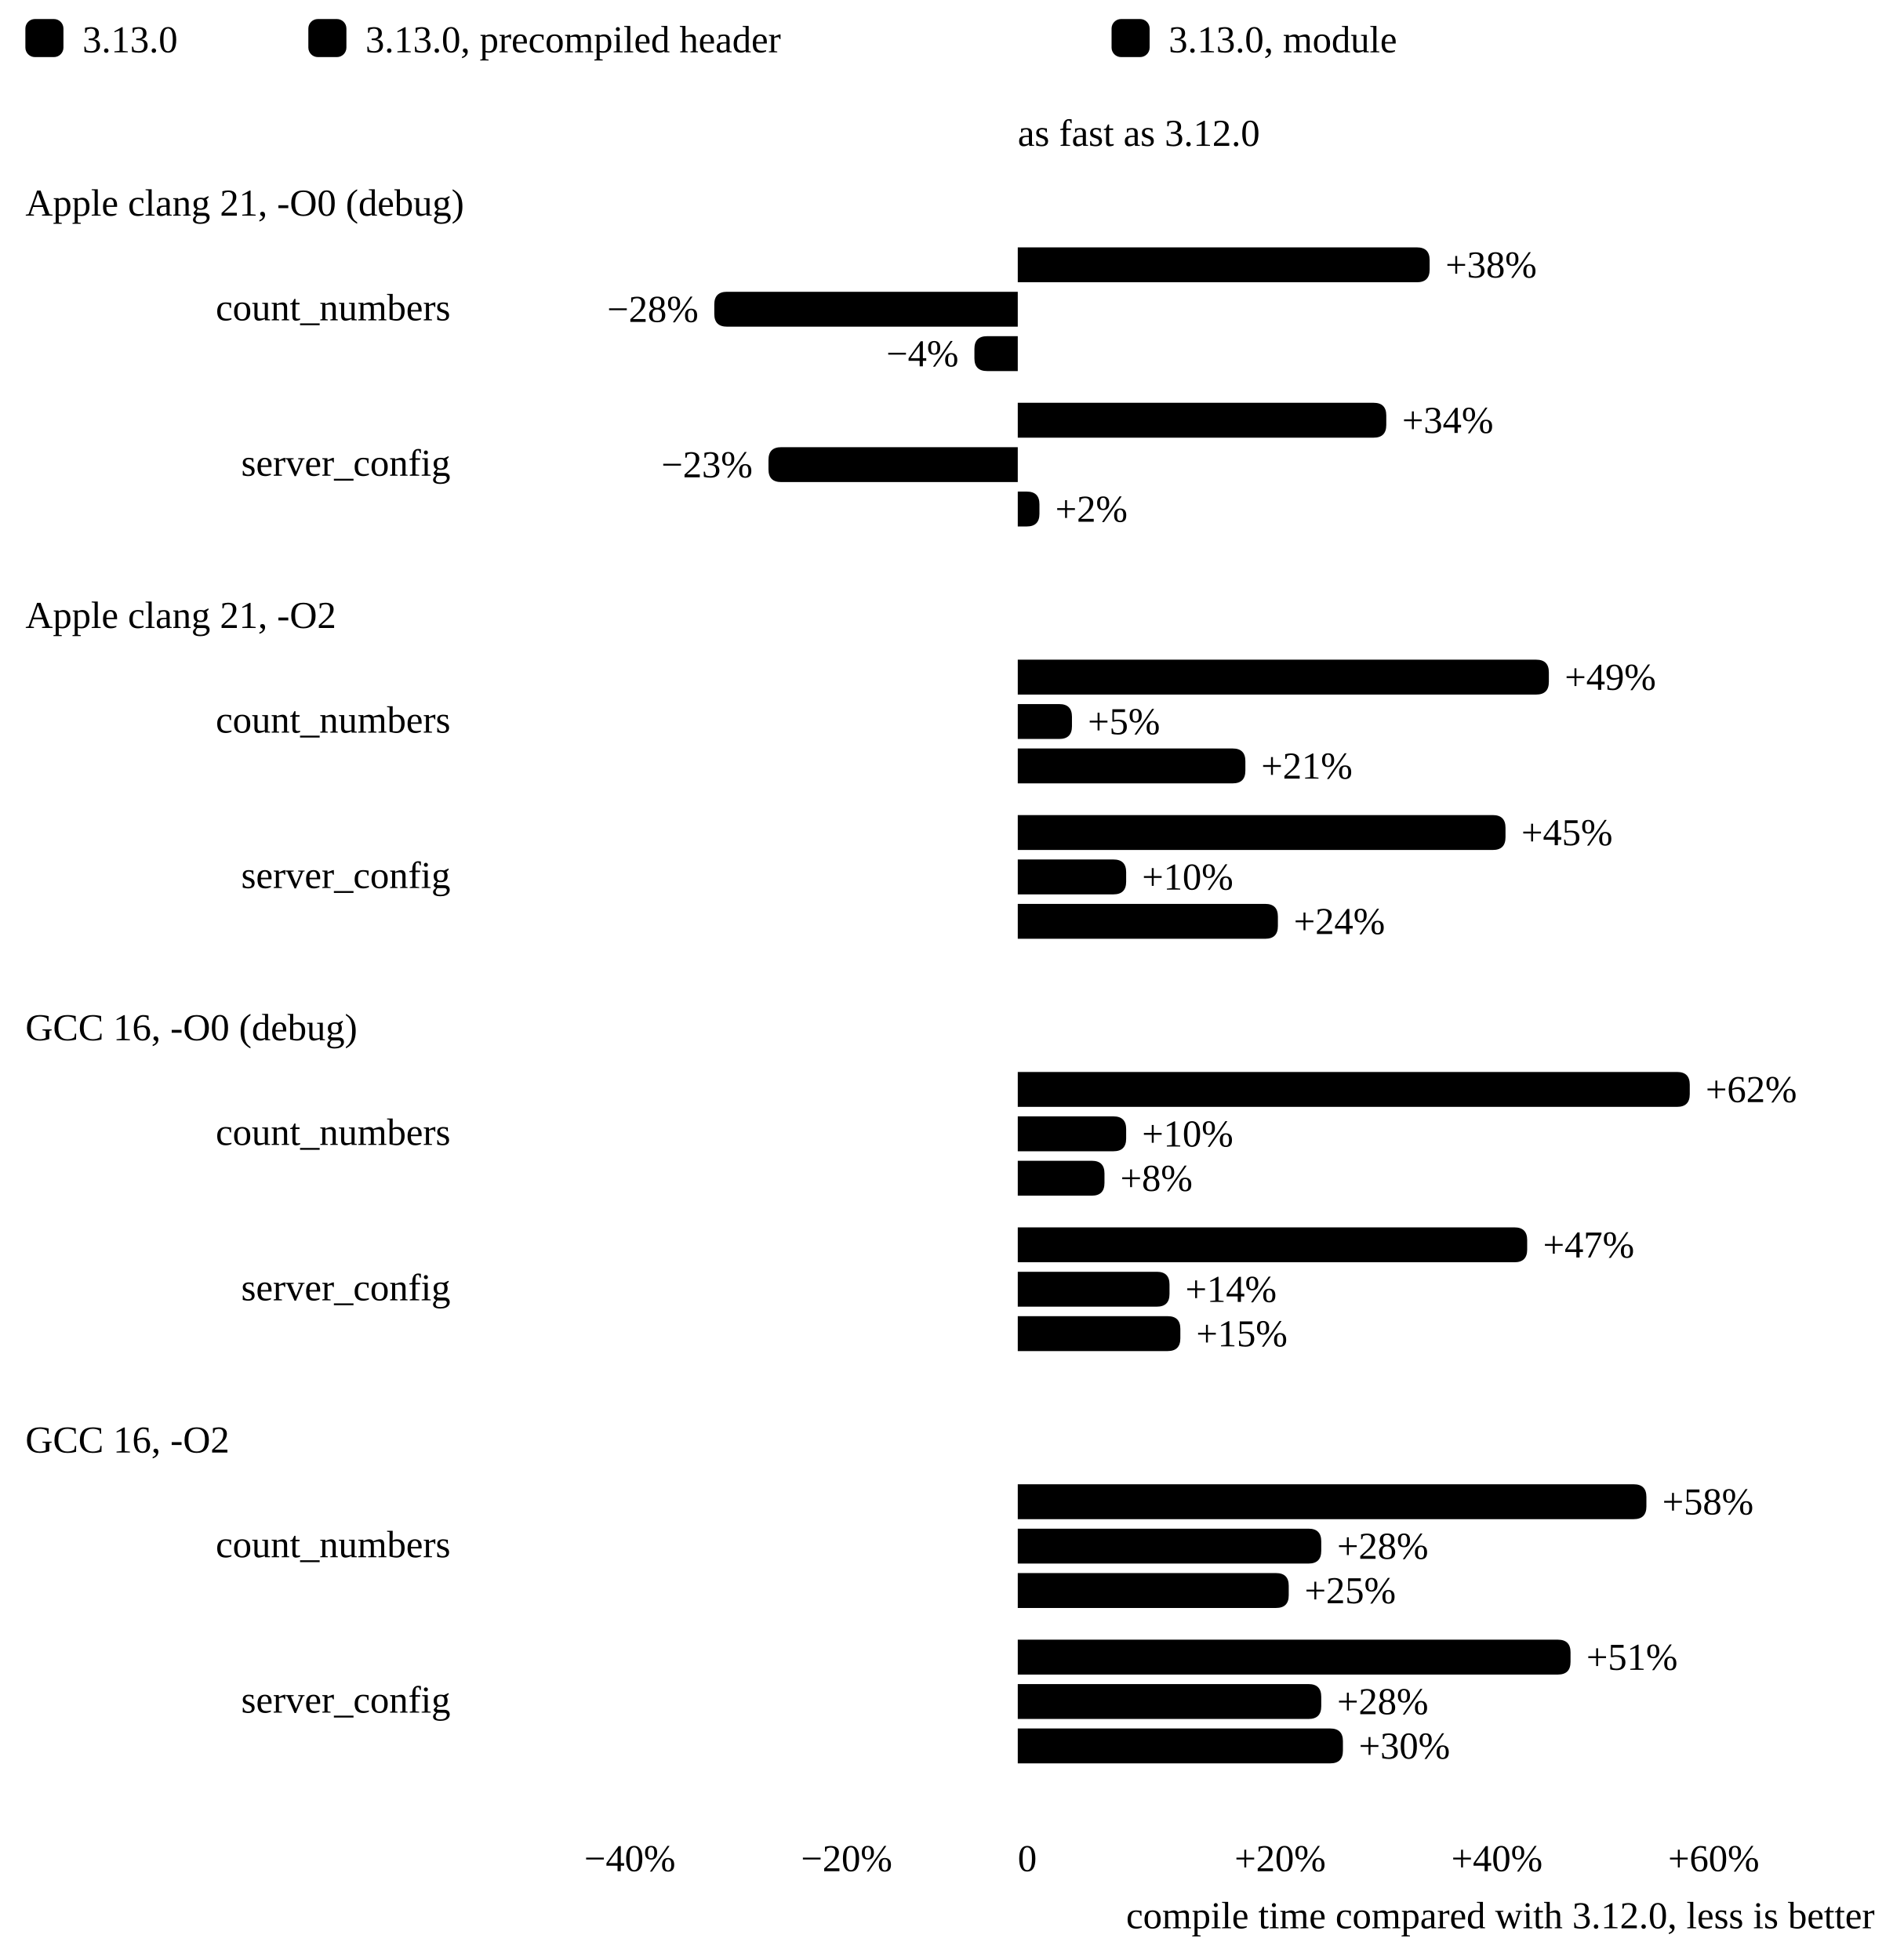
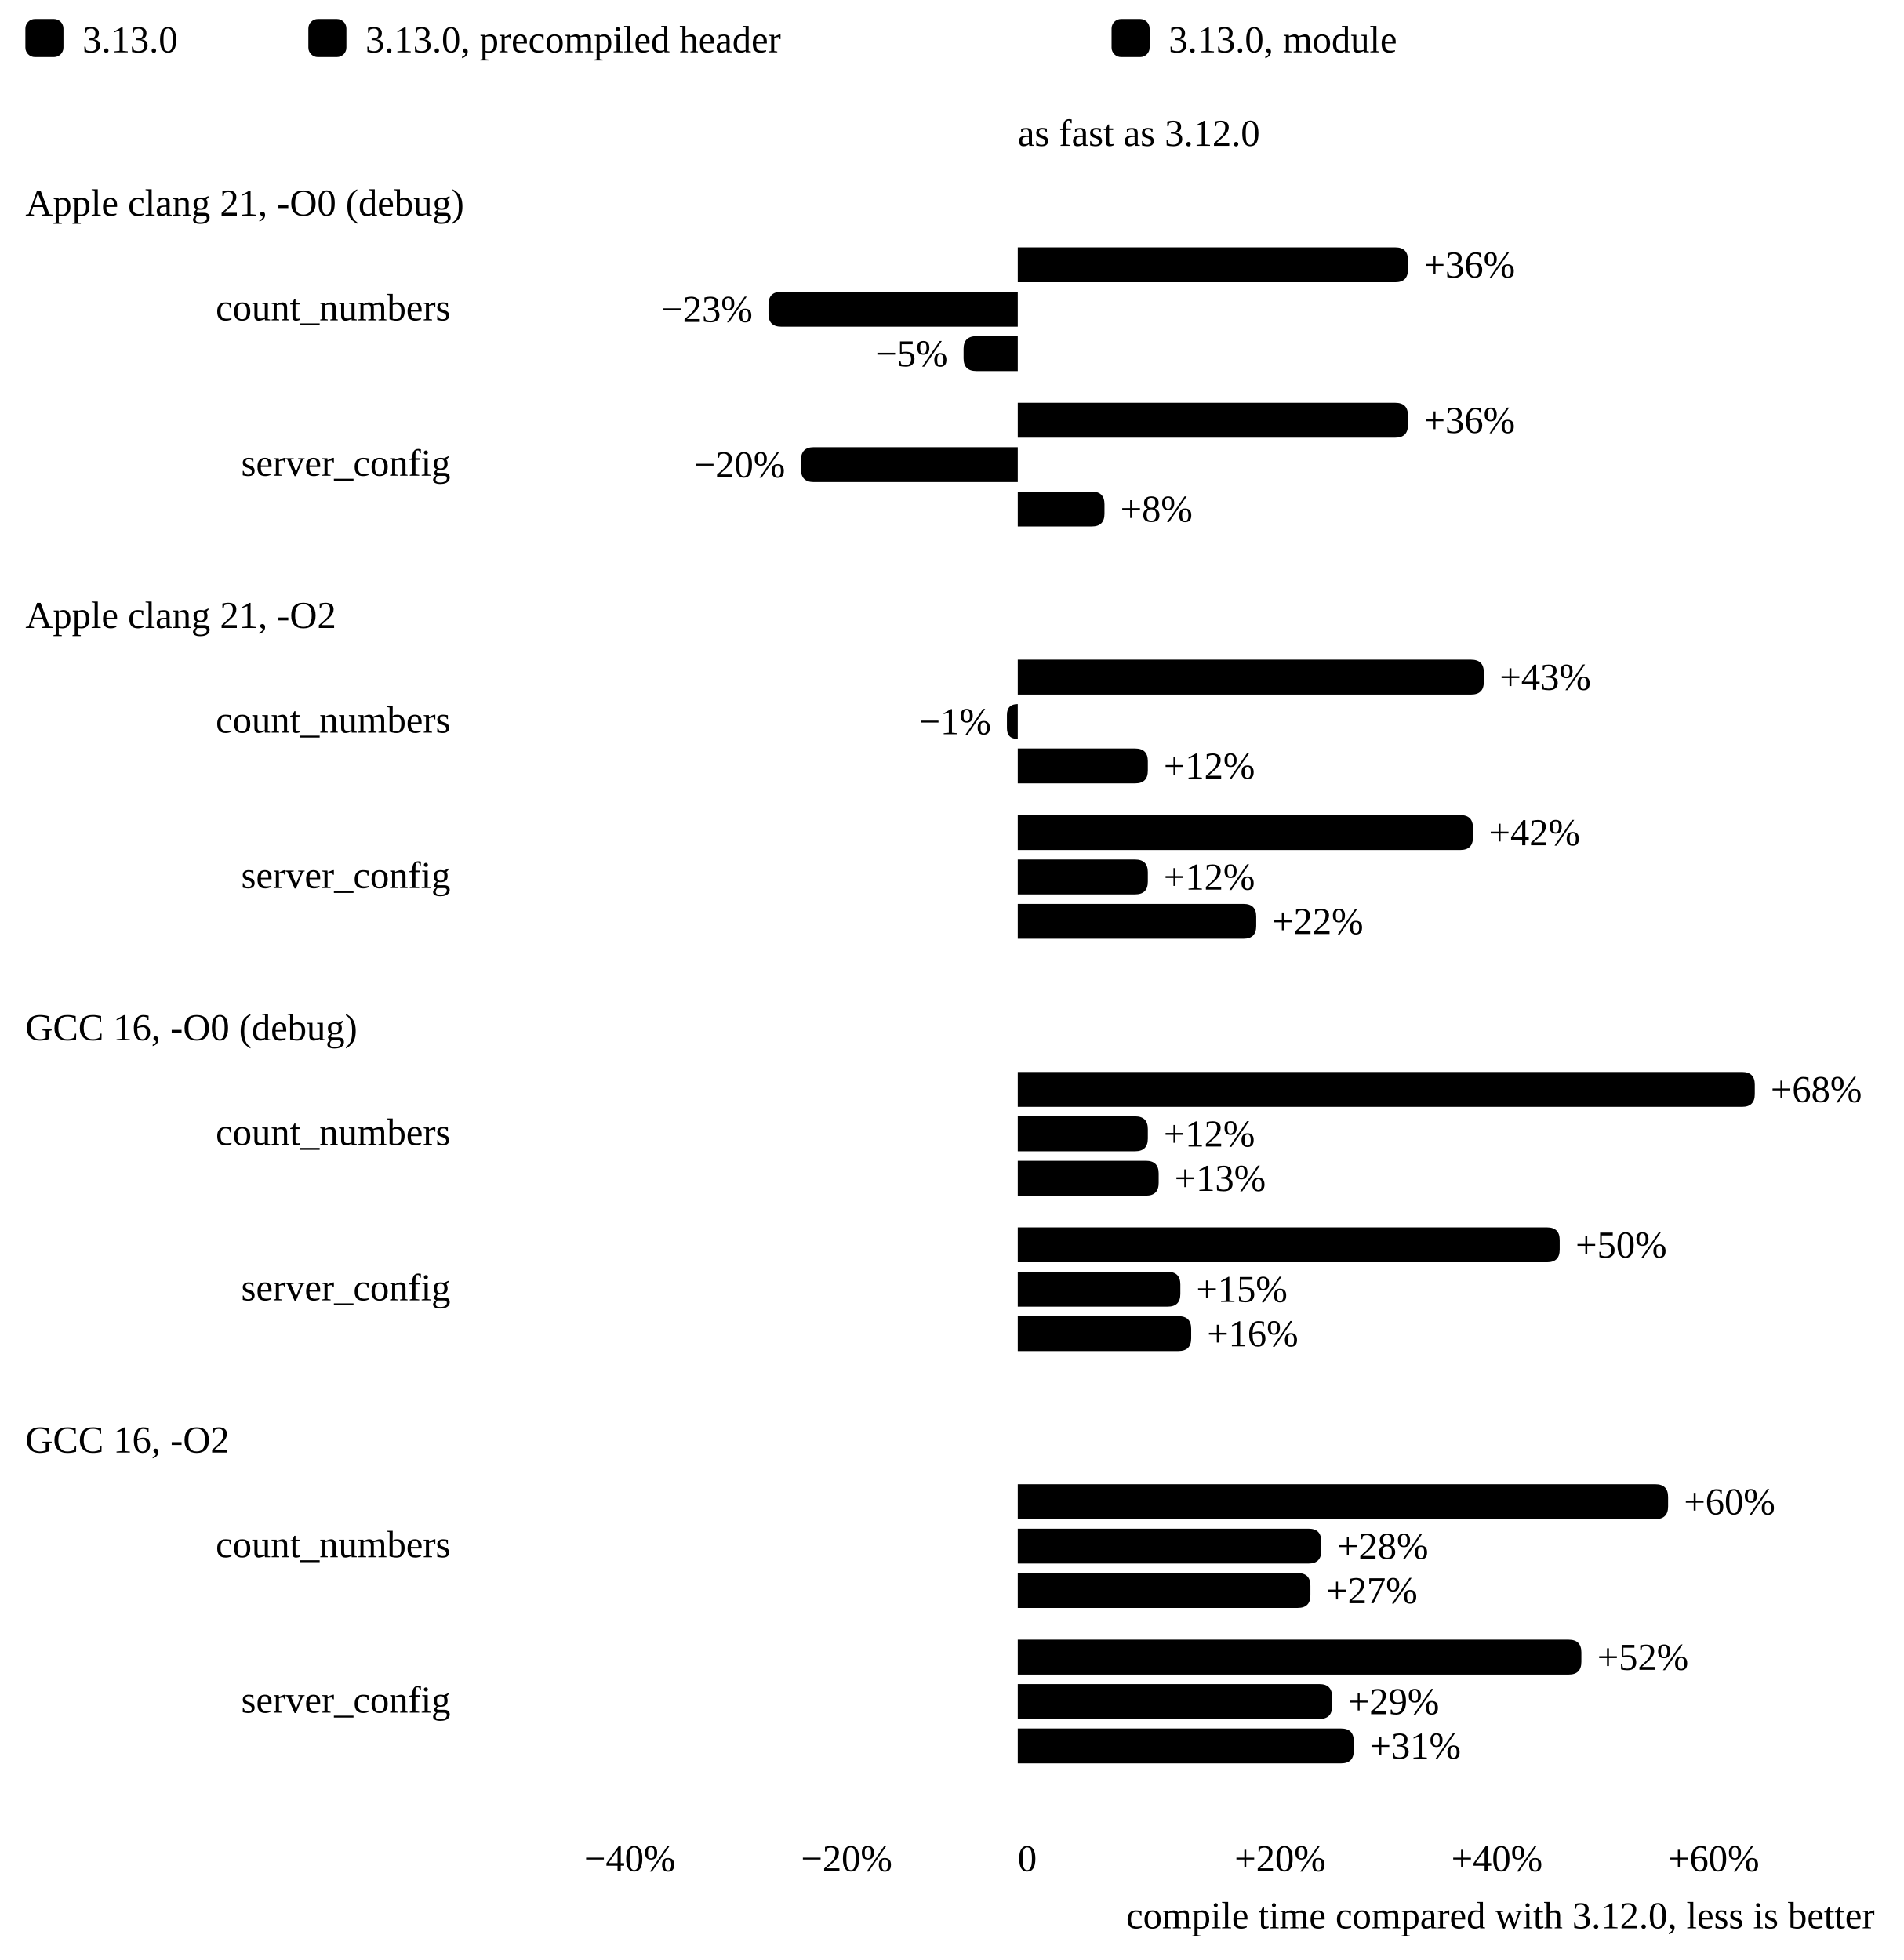
<svg xmlns="http://www.w3.org/2000/svg" class="nj-fig nj-charts nj-charts--blog" viewBox="0 0 600 618" role="img" aria-labelledby="nj-blog-price nj-blog-price-d">
  <rect class="nj-charts-c2" x="8" y="6" width="12" height="12" rx="3" />
  <text class="nj-charts-leg" x="26" y="16.5">3.13.0</text>
  <rect class="nj-charts-c1" x="97.2" y="6" width="12" height="12" rx="3" />
  <text class="nj-charts-leg" x="115.2" y="16.5">3.13.0, precompiled header</text>
  <rect class="nj-charts-c3" x="350.4" y="6" width="12" height="12" rx="3" />
  <text class="nj-charts-leg" x="368.4" y="16.5">3.13.0, module</text>
  <text class="nj-charts-tick" x="320.833" y="46">as fast as 3.12.0</text>
  <text class="nj-charts-panel" x="8" y="68">Apple clang 21, -O0 (debug)</text>
  <line class="nj-charts-grid" x1="184.167" y1="74" x2="184.167" y2="170" />
  <line class="nj-charts-grid" x1="252.5" y1="74" x2="252.5" y2="170" />
  <line class="nj-charts-grid" x1="389.167" y1="74" x2="389.167" y2="170" />
  <line class="nj-charts-grid" x1="457.5" y1="74" x2="457.5" y2="170" />
  <line class="nj-charts-grid" x1="525.833" y1="74" x2="525.833" y2="170" />
  <text class="nj-charts-rowlabel nj-charts-code" x="142" y="101" text-anchor="end">count_numbers</text>
-   <path class="nj-charts-c2" d="M320.833 78 H446.667 Q450.667 78 450.667 82 V85 Q450.667 89 446.667 89 H320.833 Z" />
-   <text class="nj-charts-val" x="455.667" y="87.5">+38%</text>
-   <path class="nj-charts-c1" d="M320.833 92 H229.167 Q225.167 92 225.167 96 V99 Q225.167 103 229.167 103 H320.833 Z" />
-   <text class="nj-charts-val" x="220.167" y="101.5" text-anchor="end">−28%</text>
-   <path class="nj-charts-c3" d="M320.833 106 H311.167 Q307.167 106 307.167 110 V113 Q307.167 117 311.167 117 H320.833 Z" />
-   <text class="nj-charts-val" x="302.167" y="115.5" text-anchor="end">−4%</text>
+   <path class="nj-charts-c2" d="M320.833 78 H439.833 Q443.833 78 443.833 82 V85 Q443.833 89 439.833 89 H320.833 Z" />
+   <text class="nj-charts-val" x="448.833" y="87.5">+36%</text>
+   <path class="nj-charts-c1" d="M320.833 92 H246.25 Q242.25 92 242.25 96 V99 Q242.25 103 246.25 103 H320.833 Z" />
+   <text class="nj-charts-val" x="237.25" y="101.5" text-anchor="end">−23%</text>
+   <path class="nj-charts-c3" d="M320.833 106 H307.75 Q303.75 106 303.75 110 V113 Q303.75 117 307.75 117 H320.833 Z" />
+   <text class="nj-charts-val" x="298.75" y="115.5" text-anchor="end">−5%</text>
  <text class="nj-charts-rowlabel nj-charts-code" x="142" y="150" text-anchor="end">server_config</text>
-   <path class="nj-charts-c2" d="M320.833 127 H433 Q437 127 437 131 V134 Q437 138 433 138 H320.833 Z" />
-   <text class="nj-charts-val" x="442" y="136.5">+34%</text>
-   <path class="nj-charts-c1" d="M320.833 141 H246.25 Q242.25 141 242.25 145 V148 Q242.25 152 246.25 152 H320.833 Z" />
-   <text class="nj-charts-val" x="237.25" y="150.5" text-anchor="end">−23%</text>
-   <path class="nj-charts-c3" d="M320.833 155 H323.667 Q327.667 155 327.667 159 V162 Q327.667 166 323.667 166 H320.833 Z" />
-   <text class="nj-charts-val" x="332.667" y="164.5">+2%</text>
+   <path class="nj-charts-c2" d="M320.833 127 H439.833 Q443.833 127 443.833 131 V134 Q443.833 138 439.833 138 H320.833 Z" />
+   <text class="nj-charts-val" x="448.833" y="136.5">+36%</text>
+   <path class="nj-charts-c1" d="M320.833 141 H256.5 Q252.5 141 252.5 145 V148 Q252.5 152 256.5 152 H320.833 Z" />
+   <text class="nj-charts-val" x="247.5" y="150.5" text-anchor="end">−20%</text>
+   <path class="nj-charts-c3" d="M320.833 155 H344.167 Q348.167 155 348.167 159 V162 Q348.167 166 344.167 166 H320.833 Z" />
+   <text class="nj-charts-val" x="353.167" y="164.5">+8%</text>
  <text class="nj-charts-panel" x="8" y="198">Apple clang 21, -O2</text>
  <line class="nj-charts-grid" x1="184.167" y1="204" x2="184.167" y2="300" />
  <line class="nj-charts-grid" x1="252.5" y1="204" x2="252.5" y2="300" />
  <line class="nj-charts-grid" x1="389.167" y1="204" x2="389.167" y2="300" />
  <line class="nj-charts-grid" x1="457.5" y1="204" x2="457.5" y2="300" />
  <line class="nj-charts-grid" x1="525.833" y1="204" x2="525.833" y2="300" />
  <text class="nj-charts-rowlabel nj-charts-code" x="142" y="231" text-anchor="end">count_numbers</text>
-   <path class="nj-charts-c2" d="M320.833 208 H484.25 Q488.25 208 488.25 212 V215 Q488.25 219 484.25 219 H320.833 Z" />
-   <text class="nj-charts-val" x="493.25" y="217.5">+49%</text>
-   <path class="nj-charts-c1" d="M320.833 222 H333.917 Q337.917 222 337.917 226 V229 Q337.917 233 333.917 233 H320.833 Z" />
-   <text class="nj-charts-val" x="342.917" y="231.5">+5%</text>
-   <path class="nj-charts-c3" d="M320.833 236 H388.583 Q392.583 236 392.583 240 V243 Q392.583 247 388.583 247 H320.833 Z" />
-   <text class="nj-charts-val" x="397.583" y="245.5">+21%</text>
+   <path class="nj-charts-c2" d="M320.833 208 H463.75 Q467.75 208 467.75 212 V215 Q467.75 219 463.75 219 H320.833 Z" />
+   <text class="nj-charts-val" x="472.75" y="217.5">+43%</text>
+   <path class="nj-charts-c1" d="M320.833 222 H320.833 Q317.417 222 317.417 225.417 V229.583 Q317.417 233 320.833 233 H320.833 Z" />
+   <text class="nj-charts-val" x="312.417" y="231.5" text-anchor="end">−1%</text>
+   <path class="nj-charts-c3" d="M320.833 236 H357.833 Q361.833 236 361.833 240 V243 Q361.833 247 357.833 247 H320.833 Z" />
+   <text class="nj-charts-val" x="366.833" y="245.5">+12%</text>
  <text class="nj-charts-rowlabel nj-charts-code" x="142" y="280" text-anchor="end">server_config</text>
-   <path class="nj-charts-c2" d="M320.833 257 H470.583 Q474.583 257 474.583 261 V264 Q474.583 268 470.583 268 H320.833 Z" />
-   <text class="nj-charts-val" x="479.583" y="266.5">+45%</text>
-   <path class="nj-charts-c1" d="M320.833 271 H351 Q355 271 355 275 V278 Q355 282 351 282 H320.833 Z" />
-   <text class="nj-charts-val" x="360" y="280.5">+10%</text>
-   <path class="nj-charts-c3" d="M320.833 285 H398.833 Q402.833 285 402.833 289 V292 Q402.833 296 398.833 296 H320.833 Z" />
-   <text class="nj-charts-val" x="407.833" y="294.5">+24%</text>
+   <path class="nj-charts-c2" d="M320.833 257 H460.333 Q464.333 257 464.333 261 V264 Q464.333 268 460.333 268 H320.833 Z" />
+   <text class="nj-charts-val" x="469.333" y="266.5">+42%</text>
+   <path class="nj-charts-c1" d="M320.833 271 H357.833 Q361.833 271 361.833 275 V278 Q361.833 282 357.833 282 H320.833 Z" />
+   <text class="nj-charts-val" x="366.833" y="280.5">+12%</text>
+   <path class="nj-charts-c3" d="M320.833 285 H392 Q396 285 396 289 V292 Q396 296 392 296 H320.833 Z" />
+   <text class="nj-charts-val" x="401" y="294.5">+22%</text>
  <text class="nj-charts-panel" x="8" y="328">G​CC 16, -O0 (debug)</text>
  <line class="nj-charts-grid" x1="184.167" y1="334" x2="184.167" y2="430" />
  <line class="nj-charts-grid" x1="252.5" y1="334" x2="252.5" y2="430" />
  <line class="nj-charts-grid" x1="389.167" y1="334" x2="389.167" y2="430" />
  <line class="nj-charts-grid" x1="457.5" y1="334" x2="457.5" y2="430" />
  <line class="nj-charts-grid" x1="525.833" y1="334" x2="525.833" y2="430" />
  <text class="nj-charts-rowlabel nj-charts-code" x="142" y="361" text-anchor="end">count_numbers</text>
-   <path class="nj-charts-c2" d="M320.833 338 H528.667 Q532.667 338 532.667 342 V345 Q532.667 349 528.667 349 H320.833 Z" />
-   <text class="nj-charts-val" x="537.667" y="347.5">+62%</text>
-   <path class="nj-charts-c1" d="M320.833 352 H351 Q355 352 355 356 V359 Q355 363 351 363 H320.833 Z" />
-   <text class="nj-charts-val" x="360" y="361.5">+10%</text>
-   <path class="nj-charts-c3" d="M320.833 366 H344.167 Q348.167 366 348.167 370 V373 Q348.167 377 344.167 377 H320.833 Z" />
-   <text class="nj-charts-val" x="353.167" y="375.5">+8%</text>
+   <path class="nj-charts-c2" d="M320.833 338 H549.167 Q553.167 338 553.167 342 V345 Q553.167 349 549.167 349 H320.833 Z" />
+   <text class="nj-charts-val" x="558.167" y="347.5">+68%</text>
+   <path class="nj-charts-c1" d="M320.833 352 H357.833 Q361.833 352 361.833 356 V359 Q361.833 363 357.833 363 H320.833 Z" />
+   <text class="nj-charts-val" x="366.833" y="361.5">+12%</text>
+   <path class="nj-charts-c3" d="M320.833 366 H361.25 Q365.25 366 365.25 370 V373 Q365.25 377 361.25 377 H320.833 Z" />
+   <text class="nj-charts-val" x="370.25" y="375.5">+13%</text>
  <text class="nj-charts-rowlabel nj-charts-code" x="142" y="410" text-anchor="end">server_config</text>
-   <path class="nj-charts-c2" d="M320.833 387 H477.417 Q481.417 387 481.417 391 V394 Q481.417 398 477.417 398 H320.833 Z" />
-   <text class="nj-charts-val" x="486.417" y="396.5">+47%</text>
-   <path class="nj-charts-c1" d="M320.833 401 H364.667 Q368.667 401 368.667 405 V408 Q368.667 412 364.667 412 H320.833 Z" />
-   <text class="nj-charts-val" x="373.667" y="410.5">+14%</text>
-   <path class="nj-charts-c3" d="M320.833 415 H368.083 Q372.083 415 372.083 419 V422 Q372.083 426 368.083 426 H320.833 Z" />
-   <text class="nj-charts-val" x="377.083" y="424.5">+15%</text>
+   <path class="nj-charts-c2" d="M320.833 387 H487.667 Q491.667 387 491.667 391 V394 Q491.667 398 487.667 398 H320.833 Z" />
+   <text class="nj-charts-val" x="496.667" y="396.5">+50%</text>
+   <path class="nj-charts-c1" d="M320.833 401 H368.083 Q372.083 401 372.083 405 V408 Q372.083 412 368.083 412 H320.833 Z" />
+   <text class="nj-charts-val" x="377.083" y="410.5">+15%</text>
+   <path class="nj-charts-c3" d="M320.833 415 H371.5 Q375.5 415 375.5 419 V422 Q375.5 426 371.5 426 H320.833 Z" />
+   <text class="nj-charts-val" x="380.5" y="424.5">+16%</text>
  <text class="nj-charts-panel" x="8" y="458">G​CC 16, -O2</text>
  <line class="nj-charts-grid" x1="184.167" y1="464" x2="184.167" y2="560" />
  <line class="nj-charts-grid" x1="252.5" y1="464" x2="252.5" y2="560" />
  <line class="nj-charts-grid" x1="389.167" y1="464" x2="389.167" y2="560" />
  <line class="nj-charts-grid" x1="457.5" y1="464" x2="457.5" y2="560" />
  <line class="nj-charts-grid" x1="525.833" y1="464" x2="525.833" y2="560" />
  <text class="nj-charts-rowlabel nj-charts-code" x="142" y="491" text-anchor="end">count_numbers</text>
-   <path class="nj-charts-c2" d="M320.833 468 H515 Q519 468 519 472 V475 Q519 479 515 479 H320.833 Z" />
-   <text class="nj-charts-val" x="524" y="477.5">+58%</text>
+   <path class="nj-charts-c2" d="M320.833 468 H521.833 Q525.833 468 525.833 472 V475 Q525.833 479 521.833 479 H320.833 Z" />
+   <text class="nj-charts-val" x="530.833" y="477.5">+60%</text>
  <path class="nj-charts-c1" d="M320.833 482 H412.5 Q416.5 482 416.5 486 V489 Q416.5 493 412.5 493 H320.833 Z" />
  <text class="nj-charts-val" x="421.5" y="491.5">+28%</text>
-   <path class="nj-charts-c3" d="M320.833 496 H402.25 Q406.25 496 406.25 500 V503 Q406.25 507 402.25 507 H320.833 Z" />
-   <text class="nj-charts-val" x="411.25" y="505.5">+25%</text>
+   <path class="nj-charts-c3" d="M320.833 496 H409.083 Q413.083 496 413.083 500 V503 Q413.083 507 409.083 507 H320.833 Z" />
+   <text class="nj-charts-val" x="418.083" y="505.5">+27%</text>
  <text class="nj-charts-rowlabel nj-charts-code" x="142" y="540" text-anchor="end">server_config</text>
-   <path class="nj-charts-c2" d="M320.833 517 H491.083 Q495.083 517 495.083 521 V524 Q495.083 528 491.083 528 H320.833 Z" />
-   <text class="nj-charts-val" x="500.083" y="526.5">+51%</text>
-   <path class="nj-charts-c1" d="M320.833 531 H412.5 Q416.5 531 416.5 535 V538 Q416.5 542 412.5 542 H320.833 Z" />
-   <text class="nj-charts-val" x="421.5" y="540.5">+28%</text>
-   <path class="nj-charts-c3" d="M320.833 545 H419.333 Q423.333 545 423.333 549 V552 Q423.333 556 419.333 556 H320.833 Z" />
-   <text class="nj-charts-val" x="428.333" y="554.5">+30%</text>
+   <path class="nj-charts-c2" d="M320.833 517 H494.5 Q498.5 517 498.5 521 V524 Q498.5 528 494.5 528 H320.833 Z" />
+   <text class="nj-charts-val" x="503.5" y="526.5">+52%</text>
+   <path class="nj-charts-c1" d="M320.833 531 H415.917 Q419.917 531 419.917 535 V538 Q419.917 542 415.917 542 H320.833 Z" />
+   <text class="nj-charts-val" x="424.917" y="540.5">+29%</text>
+   <path class="nj-charts-c3" d="M320.833 545 H422.75 Q426.75 545 426.75 549 V552 Q426.75 556 422.75 556 H320.833 Z" />
+   <text class="nj-charts-val" x="431.75" y="554.5">+31%</text>
  <line class="nj-charts-ref" x1="320.833" y1="52" x2="320.833" y2="574" />
  <text class="nj-charts-tick" x="184.167" y="590">−40%</text>
  <text class="nj-charts-tick" x="252.5" y="590">−20%</text>
  <text class="nj-charts-tick" x="320.833" y="590">0</text>
  <text class="nj-charts-tick" x="389.167" y="590">+20%</text>
  <text class="nj-charts-tick" x="457.5" y="590">+40%</text>
  <text class="nj-charts-tick" x="525.833" y="590">+60%</text>
  <text class="nj-charts-tick" x="355" y="608">compile time compared with 3.12.0, less is better</text>
</svg>
